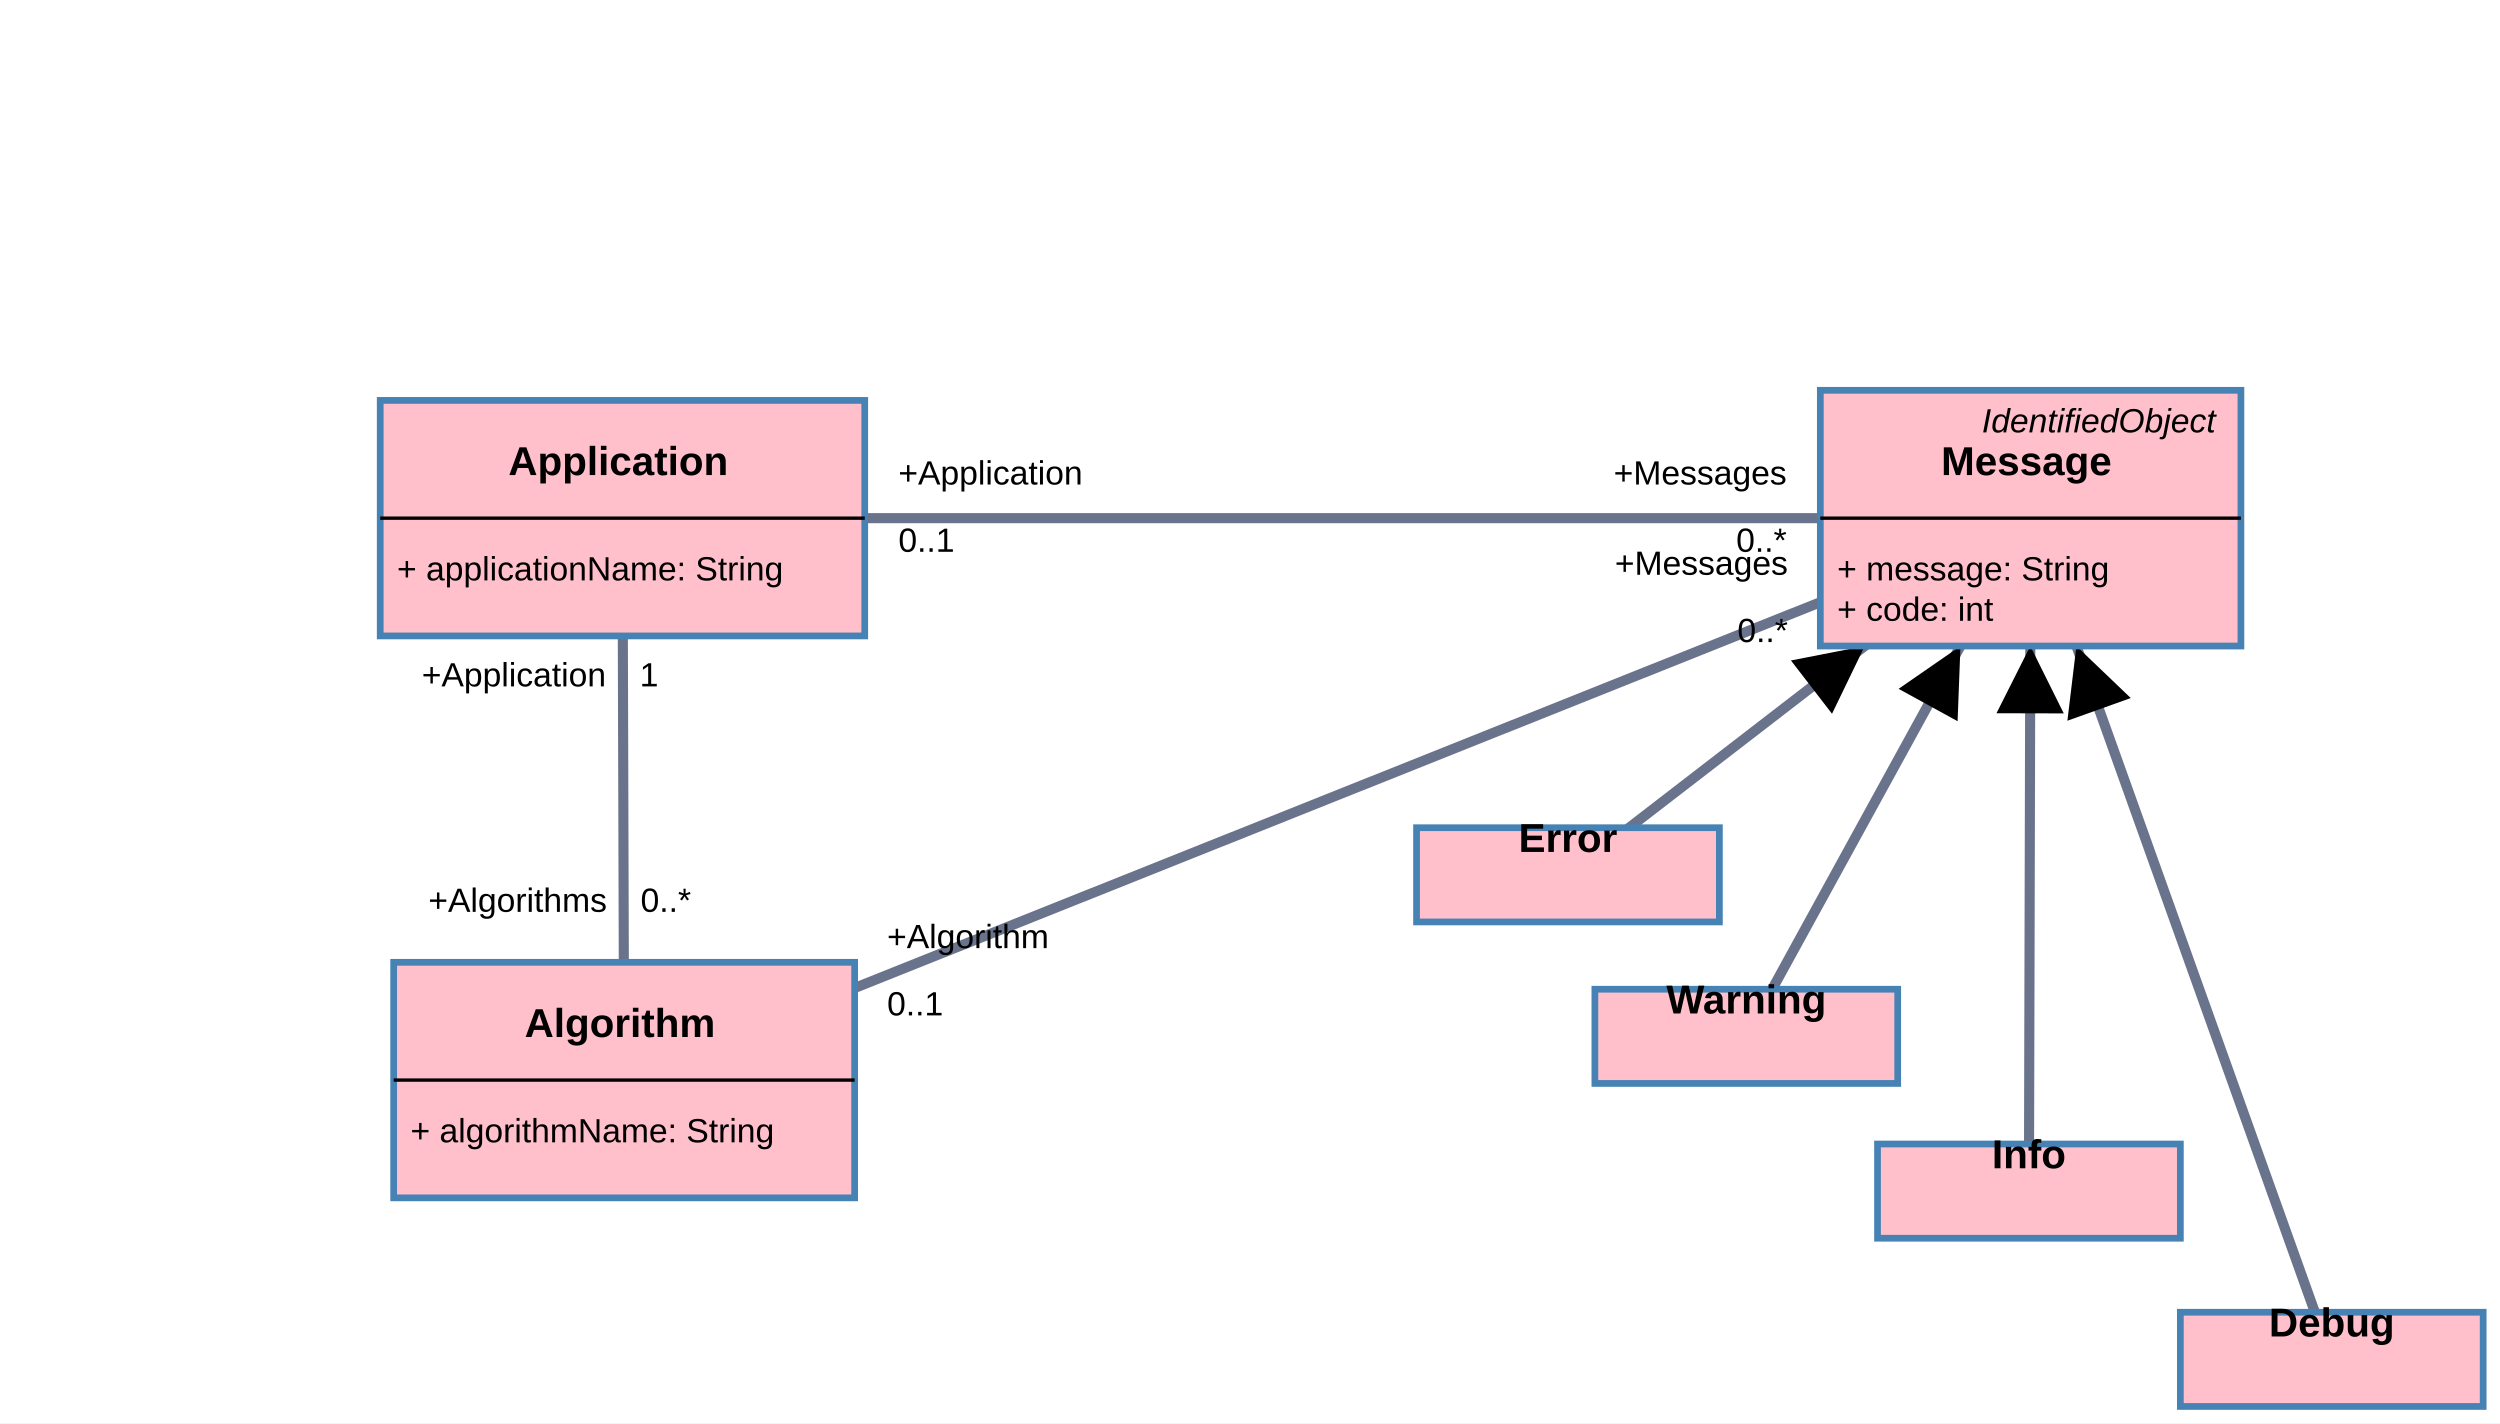
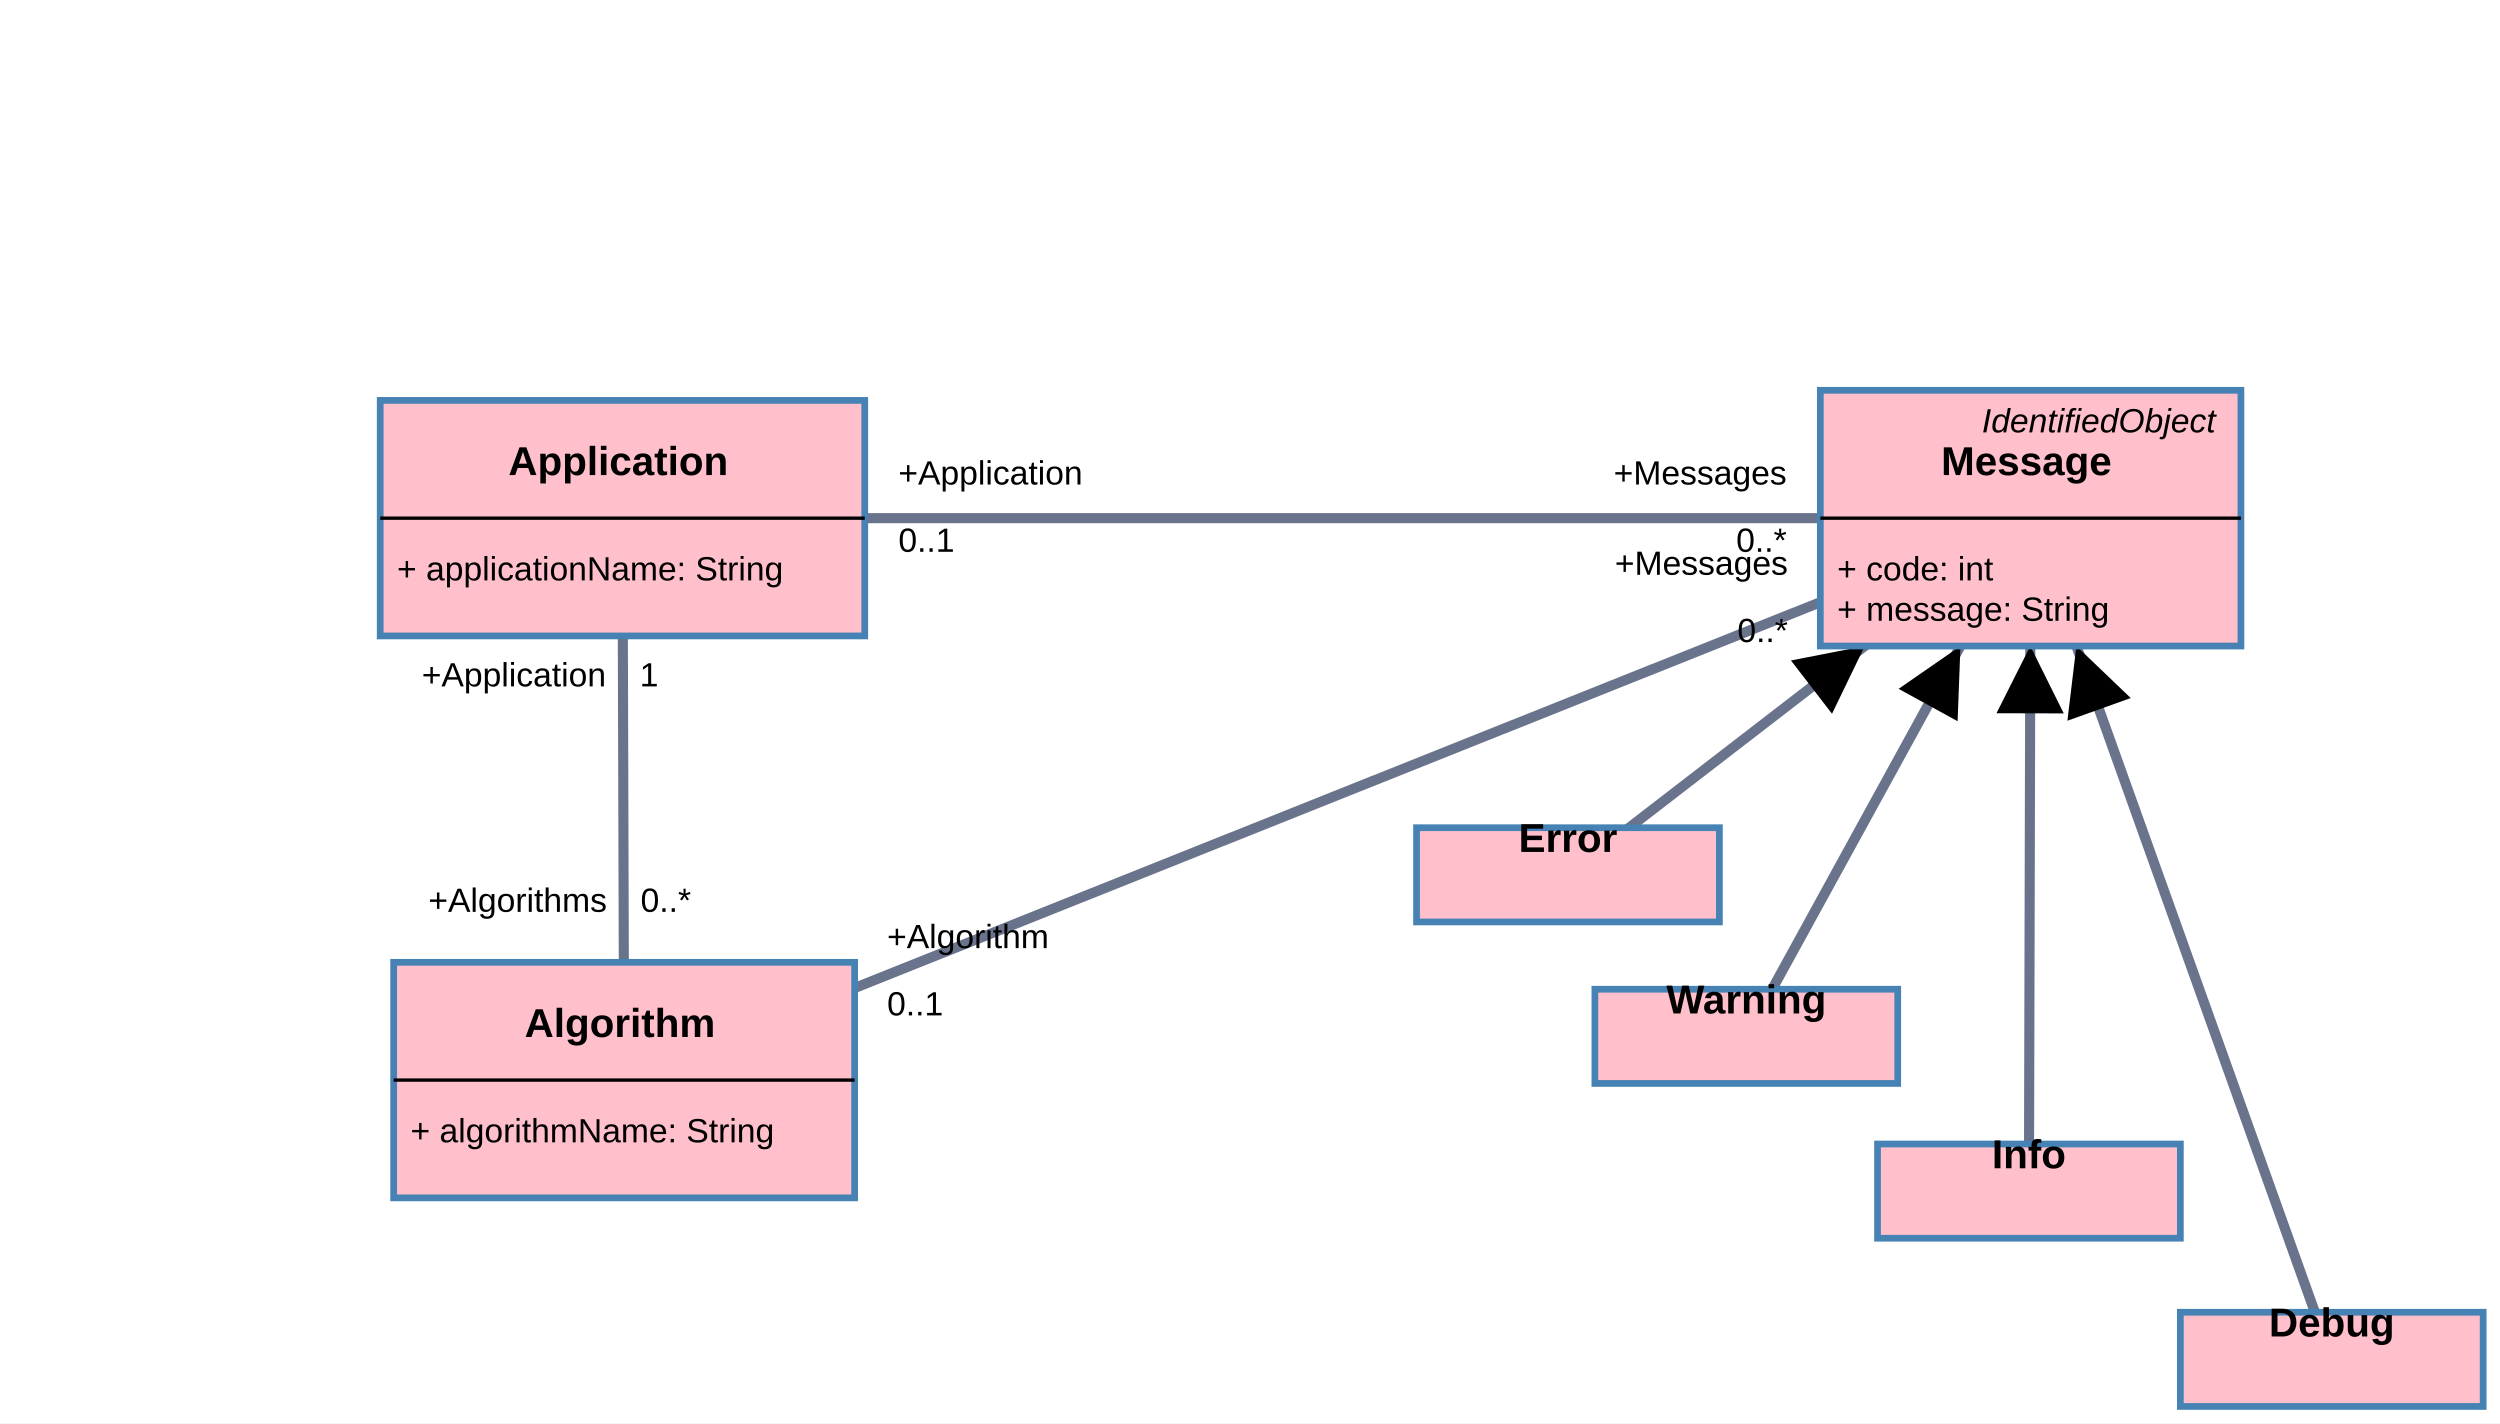
<svg xmlns="http://www.w3.org/2000/svg" width="743" height="423">
  <rect width="100%" height="100%" fill="white" />
  <g class="zoom-group">
    <defs>
      <marker id="arrowhead" viewBox="-0 -5 10 10" refX="5" refY="0" orient="auto" markerWidth="10" markerHeight="10" xoverflow="visible">
        <path d="M 0,-5 L 10 ,0 L 0,5" fill="black" style="stroke: none;" />
      </marker>
    </defs>
    <line class="link" x1="466" y1="260" x2="603.5" y2="154" stroke="#69738c" stroke-width="3" marker-end="url(#arrowhead)" />
    <line class="link" x1="519" y1="308" x2="603.5" y2="154" stroke="#69738c" stroke-width="3" marker-end="url(#arrowhead)" />
    <line class="link" x1="603" y1="354" x2="603.5" y2="154" stroke="#69738c" stroke-width="3" marker-end="url(#arrowhead)" />
    <line class="link" x1="693" y1="404" x2="603.5" y2="154" stroke="#69738c" stroke-width="3" marker-end="url(#arrowhead)" />
    <line class="link" x1="185.5" y1="321" x2="185" y2="154" stroke="#69738c" stroke-width="3" />
    <line class="link" x1="185" y1="154" x2="603.5" y2="154" stroke="#69738c" stroke-width="3" />
    <line class="link" x1="185.5" y1="321" x2="603.5" y2="154" stroke="#69738c" stroke-width="3" />
    <line class="arrow" x2="546.288" y2="198.105" x1="466" y1="260" stroke="#69738c" stroke-width="2" marker-end="url(#arrowhead)" />
    <line class="arrow" x2="577.839" y2="200.767" x1="519" y1="308" stroke="#69738c" stroke-width="2" marker-end="url(#arrowhead)" />
    <line class="arrow" x2="603.38" y2="202" x1="603" y1="354" stroke="#69738c" stroke-width="2" marker-end="url(#arrowhead)" />
    <line class="arrow" x2="620.475" y2="201.415" x1="693" y1="404" stroke="#69738c" stroke-width="2" marker-end="url(#arrowhead)" />
+     <g class="draggable" transform="translate(541, 116)">
+       <rect class="box" width="125" height="76" style="fill: #ffc0cb; stroke: steelblue; stroke-width: 2px; cursor: move;" />
+       <text x="0" y="0" text-anchor="start" font-size="10px">
+         <tspan x="120" y="9" dy=".35em" text-anchor="end" style="font-family: Arial, sans-serif; font-weight: 400; font-style: italic; fill: black; font-size: 10px; pointer-events: none;">IdentifiedObject</tspan>
+         <tspan x="62.5" y="21" dy=".35em" text-anchor="middle" style="font-family: Arial, sans-serif; font-weight: 700; font-style: normal; fill: black; font-size: 12px; pointer-events: none;">Message</tspan>
+         <tspan x="5" y="53" dy=".35em" text-anchor="start" style="font-family: Arial, sans-serif; font-weight: 400; font-style: normal; fill: black; font-size: 10px; pointer-events: none;">+   code: int</tspan>
+         <tspan x="5" y="65" dy=".35em" text-anchor="start" style="font-family: Arial, sans-serif; font-weight: 400; font-style: normal; fill: black; font-size: 10px; pointer-events: none;">+   message: String</tspan>
+       </text>
+       <line x1="0" x2="125" y1="38" y2="38" stroke="black" stroke-width="1" />
+     </g>
    <g class="draggable" transform="translate(421, 246)">
      <rect class="box" width="90" height="28" style="fill: #ffc0cb; stroke: steelblue; stroke-width: 2px; cursor: move;" />
      <text x="0" y="0" text-anchor="start" font-size="10px">
        <tspan x="45" y="3" dy=".35em" text-anchor="middle" style="font-family: Arial, sans-serif; font-weight: 700; font-style: normal; fill: black; font-size: 12px; pointer-events: none;">Error</tspan>
      </text>
    </g>
-     <g class="draggable" transform="translate(648, 390)">
+     <g class="draggable" transform="translate(474, 294)">
      <rect class="box" width="90" height="28" style="fill: #ffc0cb; stroke: steelblue; stroke-width: 2px; cursor: move;" />
      <text x="0" y="0" text-anchor="start" font-size="10px">
-         <tspan x="45" y="3" dy=".35em" text-anchor="middle" style="font-family: Arial, sans-serif; font-weight: 700; font-style: normal; fill: black; font-size: 12px; pointer-events: none;">Debug</tspan>
+         <tspan x="45" y="3" dy=".35em" text-anchor="middle" style="font-family: Arial, sans-serif; font-weight: 700; font-style: normal; fill: black; font-size: 12px; pointer-events: none;">Warning</tspan>
      </text>
    </g>
    <g class="draggable" transform="translate(558, 340)">
      <rect class="box" width="90" height="28" style="fill: #ffc0cb; stroke: steelblue; stroke-width: 2px; cursor: move;" />
      <text x="0" y="0" text-anchor="start" font-size="10px">
        <tspan x="45" y="3" dy=".35em" text-anchor="middle" style="font-family: Arial, sans-serif; font-weight: 700; font-style: normal; fill: black; font-size: 12px; pointer-events: none;">Info</tspan>
      </text>
    </g>
-     <g class="draggable" transform="translate(474, 294)">
+     <g class="draggable" transform="translate(648, 390)">
      <rect class="box" width="90" height="28" style="fill: #ffc0cb; stroke: steelblue; stroke-width: 2px; cursor: move;" />
      <text x="0" y="0" text-anchor="start" font-size="10px">
-         <tspan x="45" y="3" dy=".35em" text-anchor="middle" style="font-family: Arial, sans-serif; font-weight: 700; font-style: normal; fill: black; font-size: 12px; pointer-events: none;">Warning</tspan>
+         <tspan x="45" y="3" dy=".35em" text-anchor="middle" style="font-family: Arial, sans-serif; font-weight: 700; font-style: normal; fill: black; font-size: 12px; pointer-events: none;">Debug</tspan>
      </text>
-     </g>
-     <g class="draggable" transform="translate(541, 116)">
-       <rect class="box" width="125" height="76" style="fill: #ffc0cb; stroke: steelblue; stroke-width: 2px; cursor: move;" />
-       <text x="0" y="0" text-anchor="start" font-size="10px">
-         <tspan x="120" y="9" dy=".35em" text-anchor="end" style="font-family: Arial, sans-serif; font-weight: 400; font-style: italic; fill: black; font-size: 10px; pointer-events: none;">IdentifiedObject</tspan>
-         <tspan x="62.5" y="21" dy=".35em" text-anchor="middle" style="font-family: Arial, sans-serif; font-weight: 700; font-style: normal; fill: black; font-size: 12px; pointer-events: none;">Message</tspan>
-         <tspan x="5" y="53" dy=".35em" text-anchor="start" style="font-family: Arial, sans-serif; font-weight: 400; font-style: normal; fill: black; font-size: 10px; pointer-events: none;">+   message: String</tspan>
-         <tspan x="5" y="65" dy=".35em" text-anchor="start" style="font-family: Arial, sans-serif; font-weight: 400; font-style: normal; fill: black; font-size: 10px; pointer-events: none;">+   code: int</tspan>
-       </text>
-       <line x1="0" x2="125" y1="38" y2="38" stroke="black" stroke-width="1" />
    </g>
    <g class="draggable" transform="translate(113, 119)">
      <rect class="box" width="144" height="70" style="fill: #ffc0cb; stroke: steelblue; stroke-width: 2px; cursor: move;" />
      <text x="0" y="0" text-anchor="start" font-size="10px">
        <tspan x="72" y="18" dy=".35em" text-anchor="middle" style="font-family: Arial, sans-serif; font-weight: 700; font-style: normal; fill: black; font-size: 12px; pointer-events: none;">Application</tspan>
        <tspan x="5" y="50" dy=".35em" text-anchor="start" style="font-family: Arial, sans-serif; font-weight: 400; font-style: normal; fill: black; font-size: 10px; pointer-events: none;">+   applicationName: String</tspan>
      </text>
      <line x1="0" x2="144" y1="35" y2="35" stroke="black" stroke-width="1" />
    </g>
    <g class="draggable" transform="translate(117, 286)">
      <rect class="box" width="137" height="70" style="fill: #ffc0cb; stroke: steelblue; stroke-width: 2px; cursor: move;" />
      <text x="0" y="0" text-anchor="start" font-size="10px">
        <tspan x="68.5" y="18" dy=".35em" text-anchor="middle" style="font-family: Arial, sans-serif; font-weight: 700; font-style: normal; fill: black; font-size: 12px; pointer-events: none;">Algorithm</tspan>
        <tspan x="5" y="50" dy=".35em" text-anchor="start" style="font-family: Arial, sans-serif; font-weight: 400; font-style: normal; fill: black; font-size: 10px; pointer-events: none;">+   algorithmName: String</tspan>
      </text>
      <line x1="0" x2="137" y1="35" y2="35" stroke="black" stroke-width="1" />
    </g>
    <text class="link-text-start-top" x="483.12" y="242.947" text-anchor="end" dy="-1em" style="font-family: Arial, sans-serif; font-size: 10px; fill: black;" />
    <text class="link-text-start-top" x="524.087" y="289.617" text-anchor="end" dy="-1em" style="font-family: Arial, sans-serif; font-size: 10px; fill: black;" />
    <text class="link-text-start-top" x="598.047" y="335" text-anchor="end" dy="-1em" style="font-family: Arial, sans-serif; font-size: 10px; fill: black;" />
    <text class="link-text-start-top" x="681.303" y="385.293" text-anchor="end" dy="-1em" style="font-family: Arial, sans-serif; font-size: 10px; fill: black;" />
    <text class="link-text-start-top" x="180.38" y="281" text-anchor="end" dy="-1em" style="font-family: Arial, sans-serif; font-size: 10px; fill: black;">+Algorithms</text>
    <text class="link-text-start-top" x="267" y="154" text-anchor="start" dy="-1em" style="font-family: Arial, sans-serif; font-size: 10px; fill: black;">+Application</text>
    <text class="link-text-start-top" x="263.643" y="291.778" text-anchor="start" dy="-1em" style="font-family: Arial, sans-serif; font-size: 10px; fill: black;">+Algorithm</text>
    <text class="link-text-start-btm" x="493.12" y="242.947" dy="-1em" text-anchor="start" style="font-family: Arial, sans-serif; font-size: 10px; fill: black;" />
    <text class="link-text-start-btm" x="534.087" y="289.617" dy="-1em" text-anchor="start" style="font-family: Arial, sans-serif; font-size: 10px; fill: black;" />
    <text class="link-text-start-btm" x="608.047" y="335" dy="-1em" text-anchor="start" style="font-family: Arial, sans-serif; font-size: 10px; fill: black;" />
    <text class="link-text-start-btm" x="691.303" y="385.293" dy="-1em" text-anchor="start" style="font-family: Arial, sans-serif; font-size: 10px; fill: black;" />
    <text class="link-text-start-btm" x="190.38" y="281" dy="-1em" text-anchor="start" style="font-family: Arial, sans-serif; font-size: 10px; fill: black;">0..*</text>
    <text class="link-text-start-btm" x="267" y="154" dy="1em" text-anchor="start" style="font-family: Arial, sans-serif; font-size: 10px; fill: black;">0..1</text>
    <text class="link-text-start-btm" x="263.643" y="291.778" dy="1em" text-anchor="start" style="font-family: Arial, sans-serif; font-size: 10px; fill: black;">0..1</text>
    <text class="link-text-end-top" x="545.248" y="195.053" dy="1em" text-anchor="end" style="font-family: Arial, sans-serif; font-size: 10px; fill: black;" />
    <text class="link-text-end-top" x="575.244" y="196.383" dy="1em" text-anchor="end" style="font-family: Arial, sans-serif; font-size: 10px; fill: black;" />
    <text class="link-text-end-top" x="598.393" y="197" dy="1em" text-anchor="end" style="font-family: Arial, sans-serif; font-size: 10px; fill: black;" />
    <text class="link-text-end-top" x="613.789" y="196.707" dy="1em" text-anchor="end" style="font-family: Arial, sans-serif; font-size: 10px; fill: black;" />
    <text class="link-text-end-top" x="180.12" y="194" dy="1em" text-anchor="end" style="font-family: Arial, sans-serif; font-size: 10px; fill: black;">+Application</text>
    <text class="link-text-end-top" x="531" y="154" dy="-1em" text-anchor="end" style="font-family: Arial, sans-serif; font-size: 10px; fill: black;">+Messages</text>
    <text class="link-text-end-top" x="531.357" y="180.825" dy="-1em" text-anchor="end" style="font-family: Arial, sans-serif; font-size: 10px; fill: black;">+Messages</text>
    <text class="link-text-end-btm" x="555.248" y="195.053" dy="1em" text-anchor="start" style="font-family: Arial, sans-serif; font-size: 10px; fill: black;" />
    <text class="link-text-end-btm" x="585.244" y="196.383" dy="1em" text-anchor="start" style="font-family: Arial, sans-serif; font-size: 10px; fill: black;" />
    <text class="link-text-end-btm" x="608.393" y="197" dy="1em" text-anchor="start" style="font-family: Arial, sans-serif; font-size: 10px; fill: black;" />
    <text class="link-text-end-btm" x="623.789" y="196.707" dy="1em" text-anchor="start" style="font-family: Arial, sans-serif; font-size: 10px; fill: black;" />
    <text class="link-text-end-btm" x="190.12" y="194" dy="1em" text-anchor="start" style="font-family: Arial, sans-serif; font-size: 10px; fill: black;">1</text>
    <text class="link-text-end-btm" x="531" y="154" dy="1em" text-anchor="end" style="font-family: Arial, sans-serif; font-size: 10px; fill: black;">0..*</text>
    <text class="link-text-end-btm" x="531.357" y="180.825" dy="1em" text-anchor="end" style="font-family: Arial, sans-serif; font-size: 10px; fill: black;">0..*</text>
  </g>
</svg>
